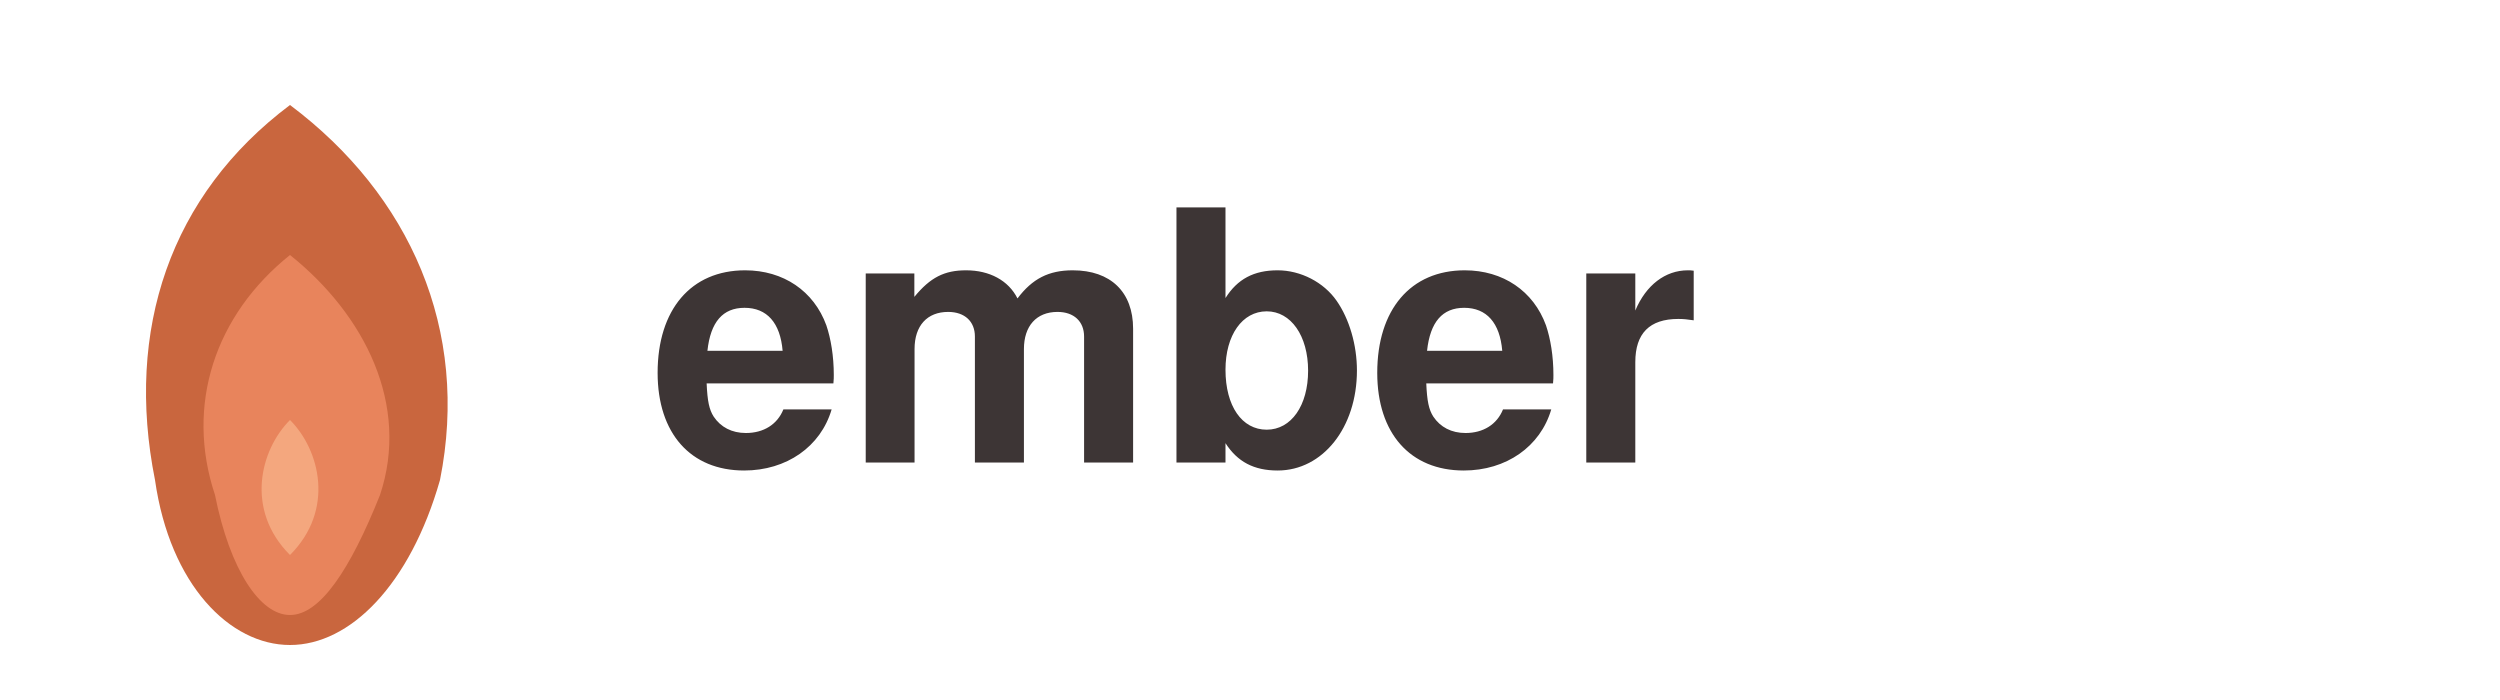
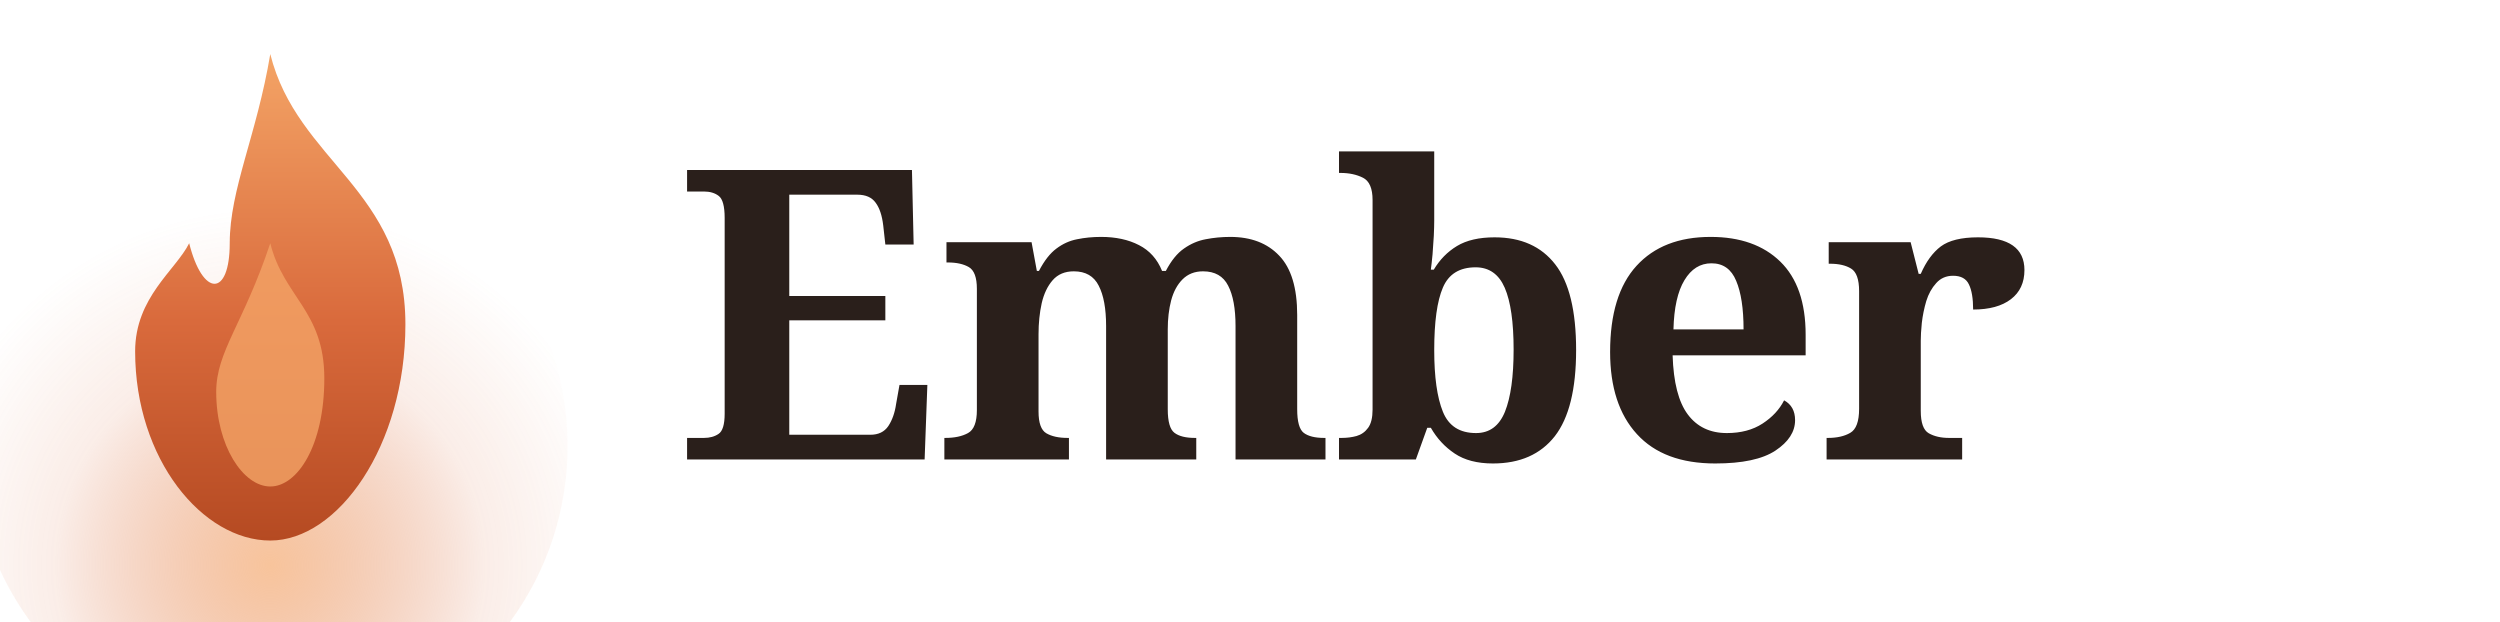
- <svg xmlns="http://www.w3.org/2000/svg" viewBox="0 0 200 56" fill="none">
-   <g transform="translate(4,6) scale(1.2)">
-     <path d="M16 2C24 8 28 17 26 27C24 34 20 38 16 38C12 38 8 34 7 27C5 17 8 8 16 2Z" fill="#C9663E" />
-     <path d="M16 12C21 16 24 22 22 28C20 33 18 36 16 36C14 36 12 33 11 28C9 22 11 16 16 12Z" fill="#E8845C" />
-     <path d="M16 23C18 25 19 29 16 32C13 29 14 25 16 23Z" fill="#F4A77E" />
-   </g>
-   <text x="52" y="37" font-family="Nunito, 'Helvetica Neue', Helvetica, Arial, sans-serif" font-weight="700" font-size="28" fill="#3D3535">ember</text>
+ <svg xmlns="http://www.w3.org/2000/svg" viewBox="0 0 185 46" fill="none">
+   <defs>
+     <radialGradient id="logo-glow" cx="50%" cy="70%" r="60%">
+       <stop offset="0%" stop-color="#F4A466" stop-opacity="0.65" />
+       <stop offset="60%" stop-color="#D96A3C" stop-opacity="0.12" />
+       <stop offset="100%" stop-color="#D96A3C" stop-opacity="0" />
+     </radialGradient>
+     <linearGradient id="logo-fill" x1="0" y1="0" x2="0" y2="1">
+       <stop offset="0%" stop-color="#F4A466" />
+       <stop offset="55%" stop-color="#D96A3C" />
+       <stop offset="100%" stop-color="#B54A22" />
+     </linearGradient>
+   </defs>
+   <circle cx="20" cy="33" r="22" fill="url(#logo-glow)" />
+   <path d="M20 4 C 22 12, 30 14, 30 24 C 30 33, 25 40, 20 40 C 15 40, 10 34, 10 26 C 10 22, 13 20, 14 18 C 15 22, 17 22, 17 18 C 17 14, 19 10, 20 4 Z" fill="url(#logo-fill)" />
+   <path d="M20 18 C 21 22, 24 23, 24 28 C 24 33, 22 36, 20 36 C 18 36, 16 33, 16 29 C 16 26, 18 24, 20 18 Z" fill="#F4A466" opacity="0.8" />
+   <text x="50" y="34" font-family="Fraunces, Georgia, serif" font-weight="600" font-size="30" letter-spacing="-0.3" fill="#2A1F1B">Ember</text>
</svg>
